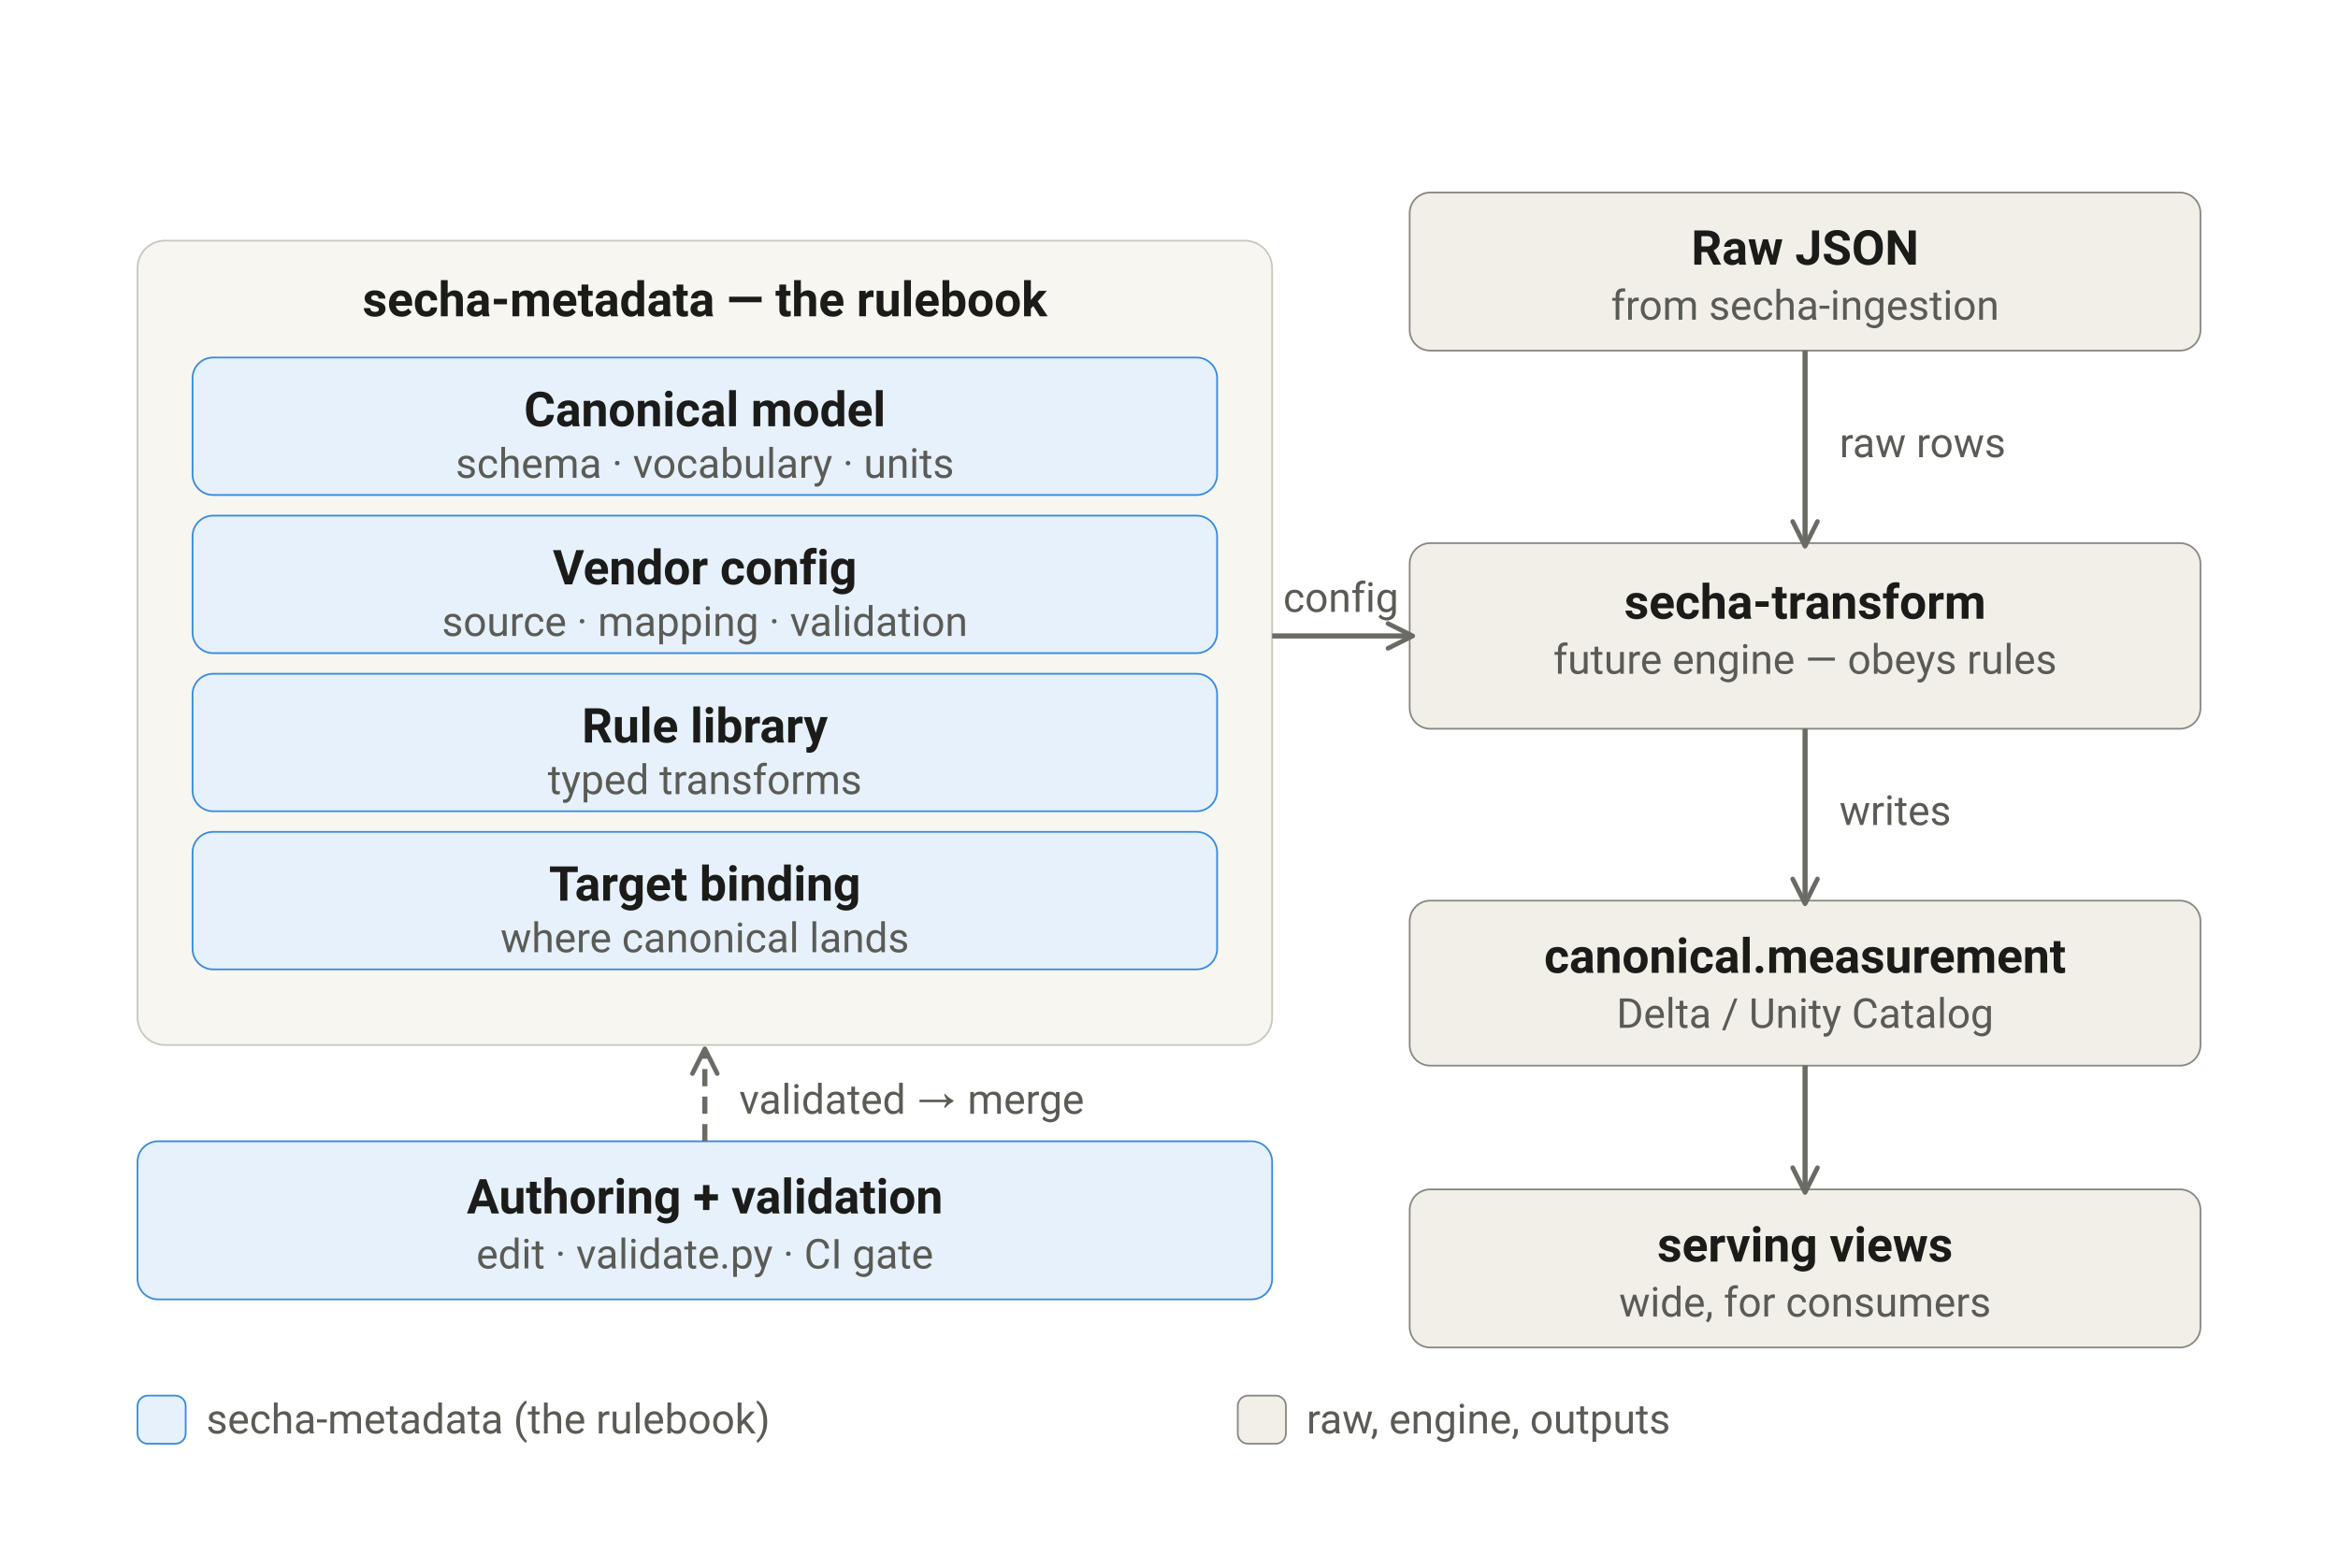
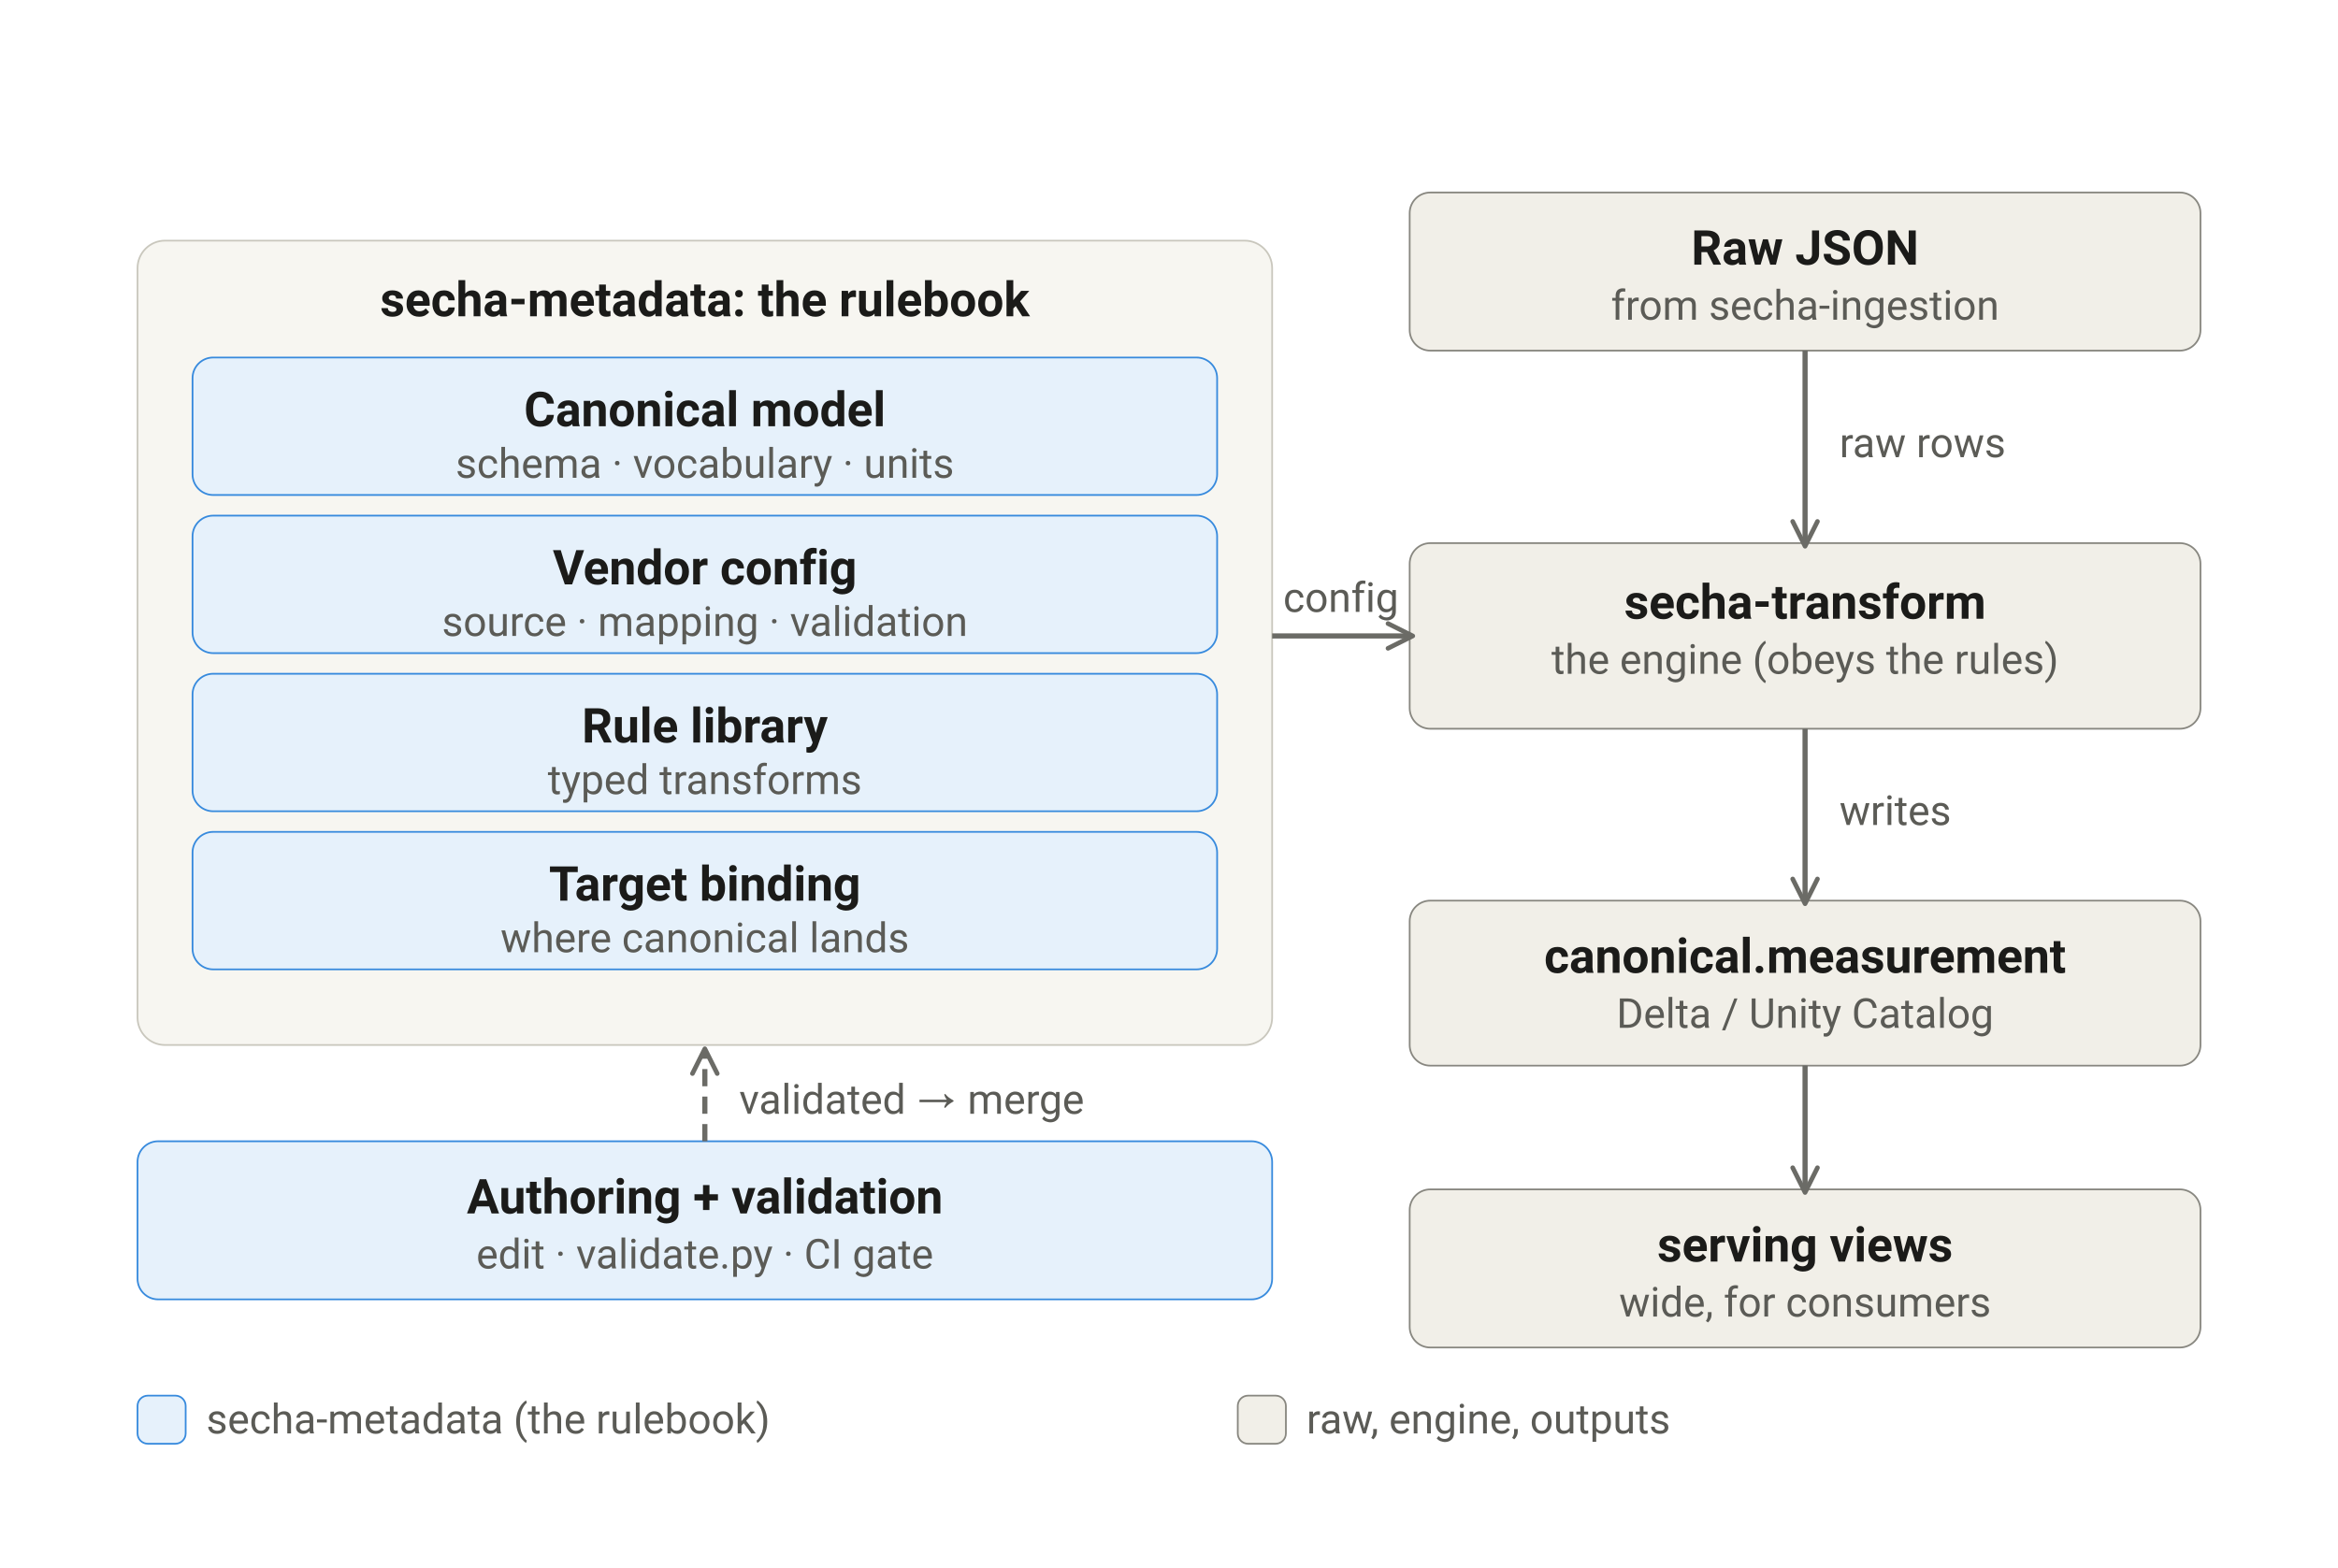
<svg xmlns="http://www.w3.org/2000/svg" width="100%" viewBox="0 0 680 456" role="img">
  <style>
  text { font-family: -apple-system, "Segoe UI", Roboto, Helvetica, Arial, sans-serif; }
  .t  { font-size: 14px; font-weight: 600; fill: #1b1b19; }
  .ts { font-size: 12px; font-weight: 400; fill: #5b5b56; }
  rect.box     { fill: #f7f6f1; stroke: #c9c7bd; }
  .c-blue rect { fill: #e6f1fb; stroke: #378add; }
  .c-gray rect { fill: #f1efe8; stroke: #888780; }
  rect.c-blue  { fill: #e6f1fb; stroke: #378add; }
  rect.c-gray  { fill: #f1efe8; stroke: #888780; }
  .arr { stroke: #6b6b66; stroke-width: 1.5; fill: none; }
</style>
  <defs>
    <marker id="arrow" viewBox="0 0 10 10" refX="8" refY="5" markerWidth="6" markerHeight="6" orient="auto-start-reverse">
      <path d="M1,1 L9,5 L1,9" fill="none" stroke="#6b6b66" stroke-width="1.5" stroke-linecap="round" stroke-linejoin="round" />
    </marker>
  </defs>
  <rect class="box" x="40" y="70" width="330" height="234" rx="8" stroke-width="0.5" />
-   <text class="t" x="205" y="92" text-anchor="middle">secha-metadata — the rulebook</text>
+   <text class="t" x="205" y="92" text-anchor="middle">secha-metadata: the rulebook</text>
  <g class="c-blue">
    <rect x="56" y="104" width="298" height="40" rx="6" stroke-width="0.5" />
    <text class="t" x="205" y="124" text-anchor="middle">Canonical model</text>
    <text class="ts" x="205" y="139" text-anchor="middle">schema · vocabulary · units</text>
  </g>
  <g class="c-blue">
    <rect x="56" y="150" width="298" height="40" rx="6" stroke-width="0.5" />
    <text class="t" x="205" y="170" text-anchor="middle">Vendor config</text>
    <text class="ts" x="205" y="185" text-anchor="middle">source · mapping · validation</text>
  </g>
  <g class="c-blue">
    <rect x="56" y="196" width="298" height="40" rx="6" stroke-width="0.5" />
    <text class="t" x="205" y="216" text-anchor="middle">Rule library</text>
    <text class="ts" x="205" y="231" text-anchor="middle">typed transforms</text>
  </g>
  <g class="c-blue">
    <rect x="56" y="242" width="298" height="40" rx="6" stroke-width="0.5" />
    <text class="t" x="205" y="262" text-anchor="middle">Target binding</text>
    <text class="ts" x="205" y="277" text-anchor="middle">where canonical lands</text>
  </g>
  <g class="c-blue">
    <rect x="40" y="332" width="330" height="46" rx="6" stroke-width="0.5" />
    <text class="t" x="205" y="353" text-anchor="middle">Authoring + validation</text>
    <text class="ts" x="205" y="369" text-anchor="middle">edit · validate.py · CI gate</text>
  </g>
  <line class="arr" x1="205" y1="332" x2="205" y2="306" marker-end="url(#arrow)" style="stroke-dasharray:5 3" />
  <text class="ts" x="215" y="324" text-anchor="start">validated → merge</text>
  <g class="c-gray">
    <rect x="410" y="56" width="230" height="46" rx="6" stroke-width="0.5" />
    <text class="t" x="525" y="77" text-anchor="middle">Raw JSON</text>
    <text class="ts" x="525" y="93" text-anchor="middle">from secha-ingestion</text>
  </g>
  <g class="c-gray">
    <rect x="410" y="158" width="230" height="54" rx="6" stroke-width="0.5" />
    <text class="t" x="525" y="180" text-anchor="middle">secha-transform</text>
-     <text class="ts" x="525" y="196" text-anchor="middle">future engine — obeys rules</text>
+     <text class="ts" x="525" y="196" text-anchor="middle">the engine (obeys the rules)</text>
  </g>
  <g class="c-gray">
    <rect x="410" y="262" width="230" height="48" rx="6" stroke-width="0.5" />
    <text class="t" x="525" y="283" text-anchor="middle">canonical.measurement</text>
    <text class="ts" x="525" y="299" text-anchor="middle">Delta / Unity Catalog</text>
  </g>
  <g class="c-gray">
    <rect x="410" y="346" width="230" height="46" rx="6" stroke-width="0.5" />
    <text class="t" x="525" y="367" text-anchor="middle">serving views</text>
    <text class="ts" x="525" y="383" text-anchor="middle">wide, for consumers</text>
  </g>
  <line class="arr" x1="525" y1="102" x2="525" y2="158" marker-end="url(#arrow)" />
  <text class="ts" x="535" y="133" text-anchor="start">raw rows</text>
  <line class="arr" x1="370" y1="185" x2="410" y2="185" marker-end="url(#arrow)" />
  <text class="ts" x="390" y="178" text-anchor="middle">config</text>
  <line class="arr" x1="525" y1="212" x2="525" y2="262" marker-end="url(#arrow)" />
  <text class="ts" x="535" y="240" text-anchor="start">writes</text>
  <line class="arr" x1="525" y1="310" x2="525" y2="346" marker-end="url(#arrow)" />
  <rect class="c-blue" x="40" y="406" width="14" height="14" rx="3" stroke-width="0.5" />
  <text class="ts" x="60" y="417" text-anchor="start">secha-metadata (the rulebook)</text>
  <rect class="c-gray" x="360" y="406" width="14" height="14" rx="3" stroke-width="0.5" />
  <text class="ts" x="380" y="417" text-anchor="start">raw, engine, outputs</text>
</svg>
